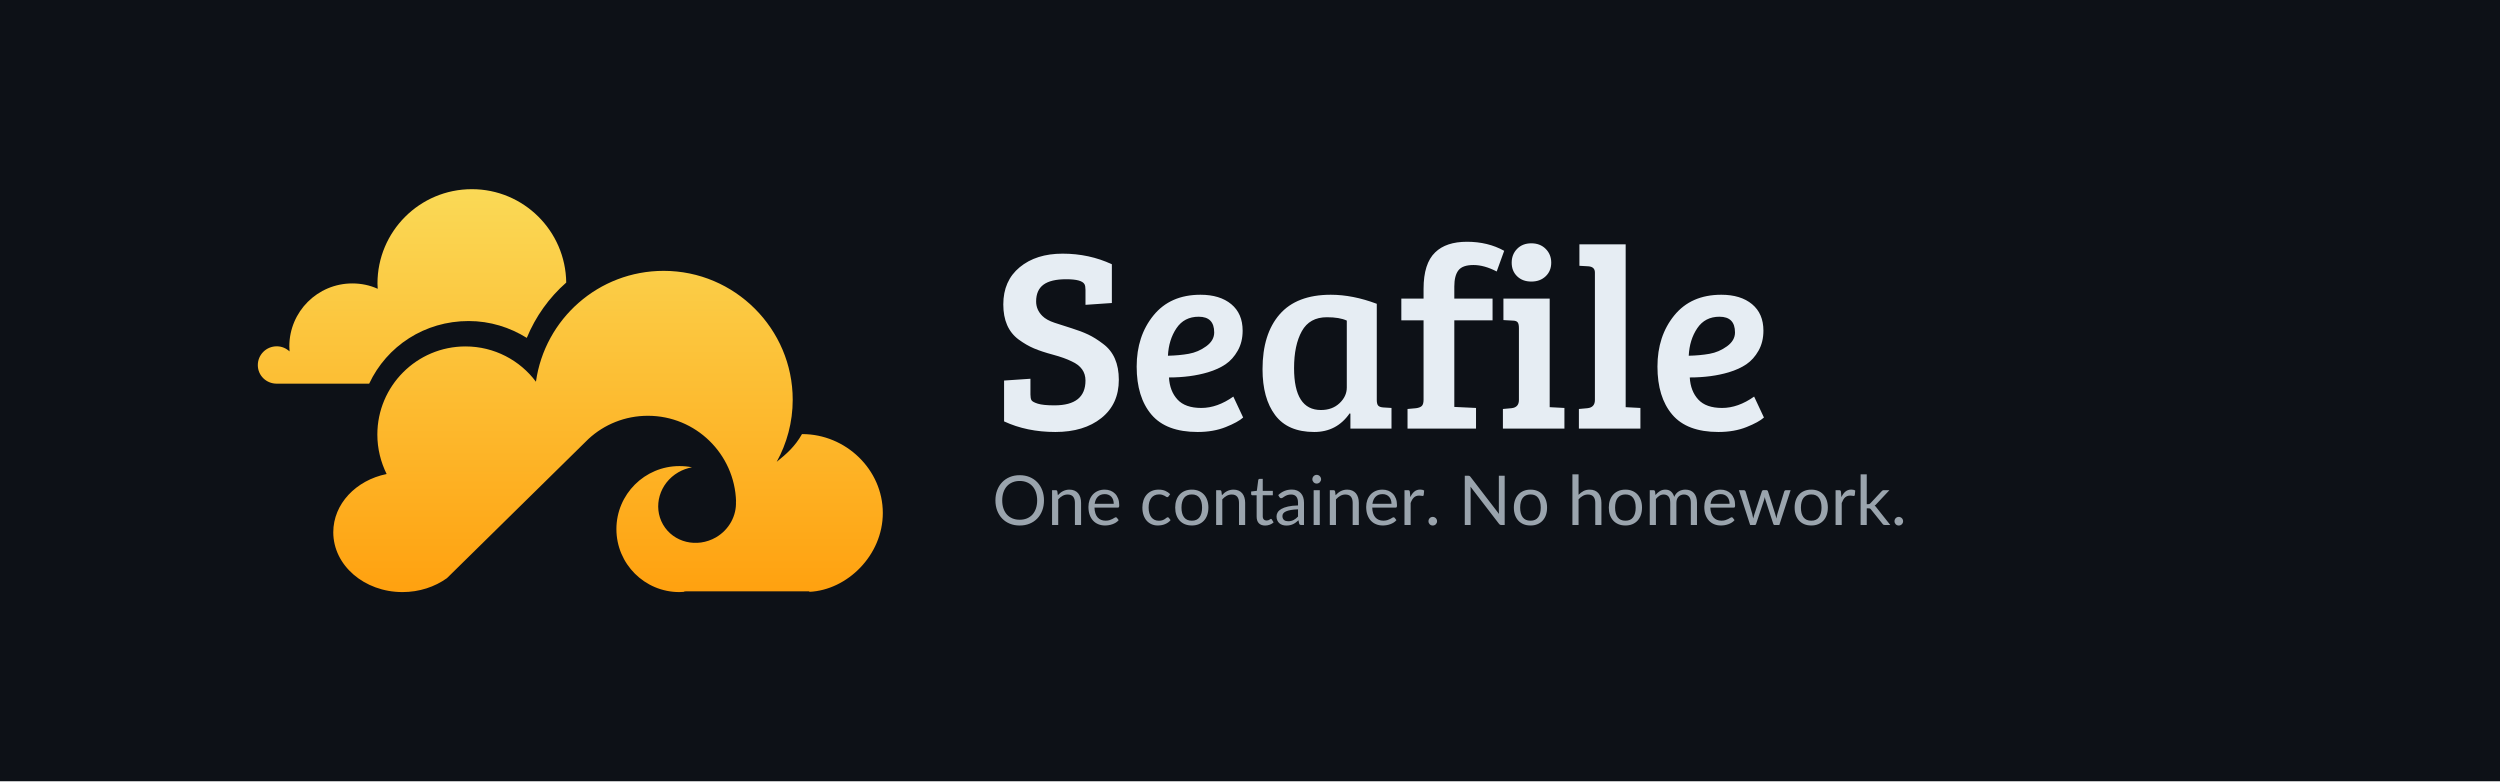
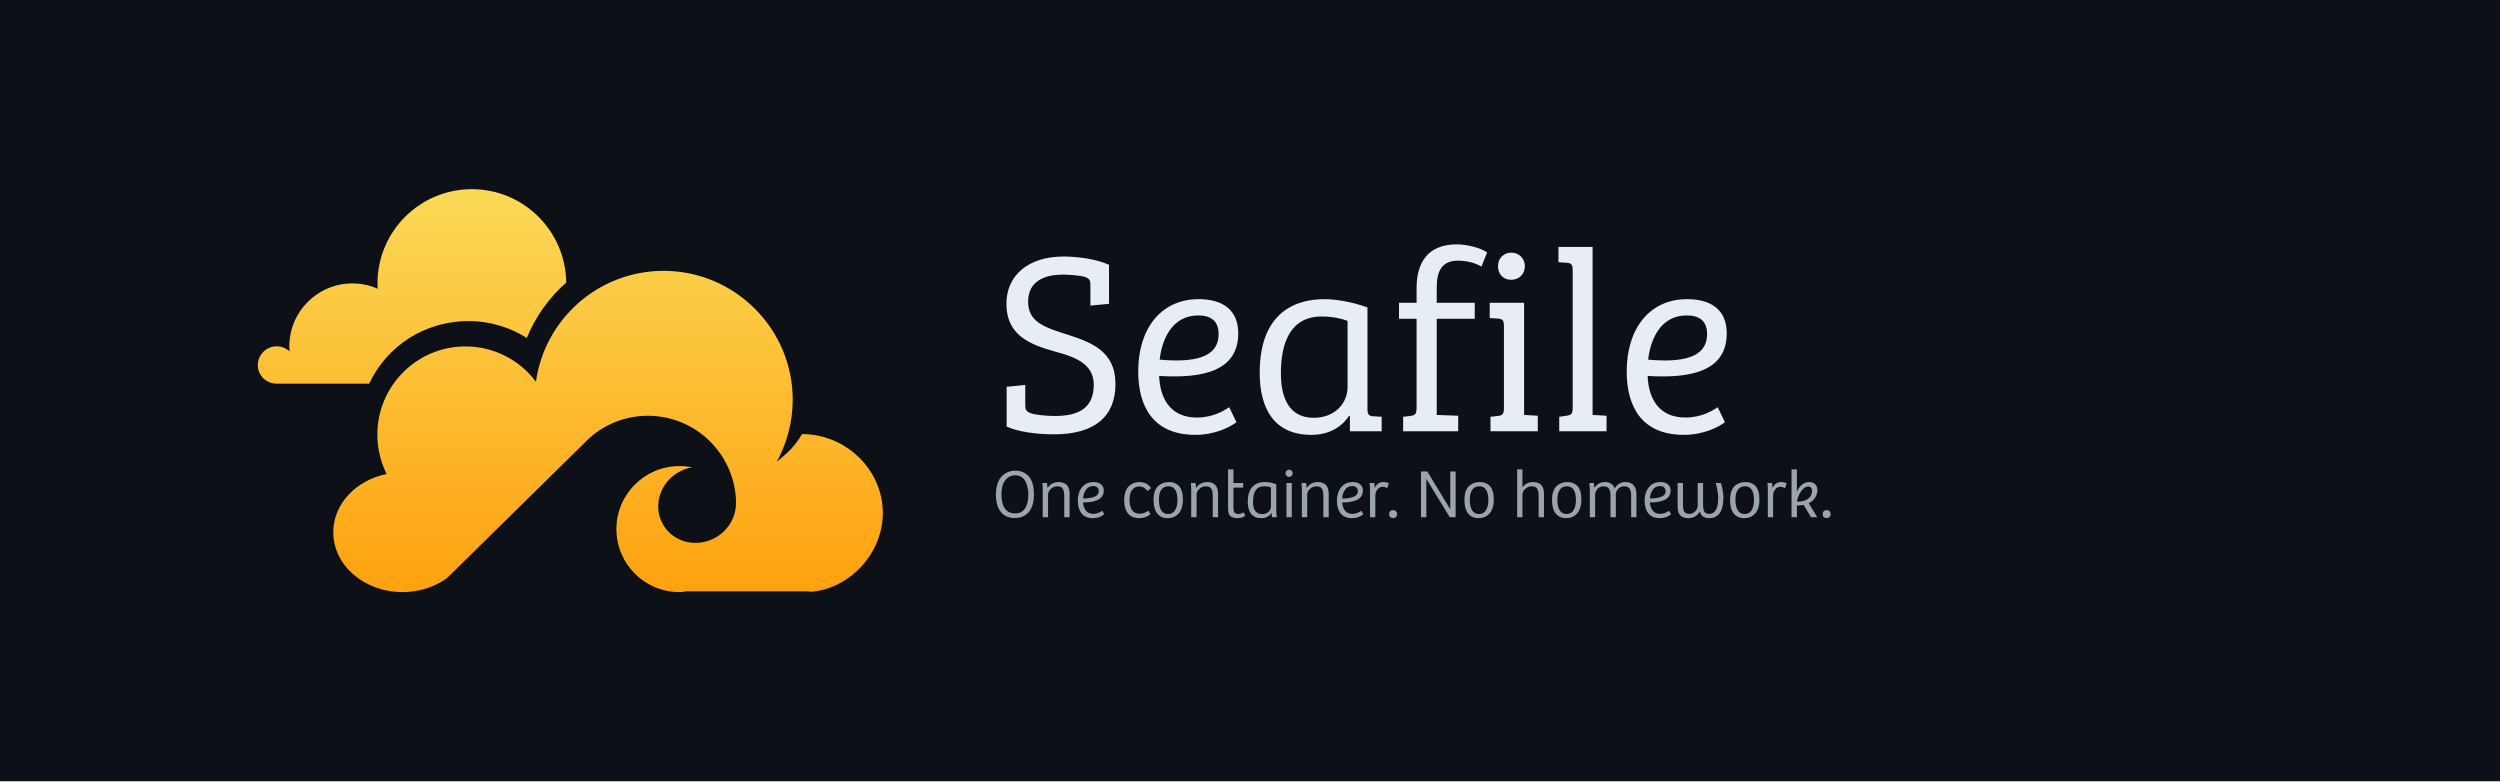
<svg xmlns="http://www.w3.org/2000/svg" viewBox="0 0 1600 500" width="1600" height="500" role="img" aria-label="Seafile">
  <rect width="1600" height="500" fill="#0d1117" />
  <g transform="translate(151.67,36.67) scale(0.83333)">
    <g transform="translate(16,15.859) scale(0.937683)">
      <linearGradient id="a" x1="-50.565" x2="-48.43" y1="653.193" y2="653.193" gradientTransform="matrix(0 154.4688 154.4688 0 -100641.89 7901.833)" gradientUnits="userSpaceOnUse">
        <stop offset="0" style="stop-color:#fad956" />
        <stop offset="1" style="stop-color:#ffa10f" />
      </linearGradient>
      <path d="M0 235.2c0-8.5 6.9-15.4 15.5-15.4 4.1 0 7.7 1.6 10.5 4.2-.1-1.4-.2-2.7-.2-4.1 0-28.5 23.1-51.6 51.6-51.6 7.4 0 14.4 1.5 20.8 4.4-.1-1.5-.2-2.9-.2-4.3 0-42.7 34.6-77.3 77.3-77.3 42.4 0 76.8 34.2 77.3 76.5-14 12.3-25.1 27.8-32.3 45.3-13.8-8.6-30.1-13.8-47.6-13.8-36 0-67 20.4-81.5 51.3H15.5c-8.6 0-15.5-6.7-15.5-15.2M407.1 189c-19.1-19.1-45.5-31-74.7-31-53.3 0-97.4 39.4-104.6 90.8-13.1-17.5-34.1-28.9-57.7-28.9-39.9 0-72.2 32.4-72.2 72.2 0 11.6 2.8 22.5 7.6 32.3-25.1 5.1-43.7 24.5-43.7 47.7 0 27.1 25.4 49 56.7 49 13.8 0 26.5-4.3 36.4-11.4l116-114.1c12.8-11.8 29.9-18.9 48.6-18.9 39.2 0 71.1 31.3 72.2 70.2 0 0 0-.1-.1-.1.6 11.5-5.4 23.1-16.4 29.5-15.5 8.9-34.8 4.2-43.3-10.5-8.5-14.8-2.9-33.9 12.5-42.8 3.6-2.1 7.4-3.4 11.2-4.1-3.3-.7-6.8-1-10.3-1-28.4 0-51.6 23.1-51.6 51.6s23.1 51.6 51.6 51.6c1.2 0 2.5-.1 3.8-.2l-.1-.2 1.5-.2h101.2v.4c31-1.4 60.2-29.9 60.2-64.6 0-35.6-30.4-64.6-66-64.6h-.2c-5.8 10.3-12.8 16.3-20.7 22.7 8.3-15.1 13.1-32.4 13.1-50.8 0-29.2-11.9-55.5-31-74.6" style="fill:url(#a)" />
    </g>
  </g>
-   <g transform="translate(635.00,274.32)">
-     <path d="M39.86-14.89Q59.71-14.89 59.71-30.77Q59.71-39.04 50.95-43.01Q46.32-45.32 38.95-47.31Q31.59-49.29 26.71-51.36Q21.83-53.43 16.87-57.07Q7.11-64.35 7.11-79.48Q7.11-94.62 17.62-103.30Q28.12-111.98 45.08-111.98Q62.03-111.98 76.59-105.20L76.59-80.39L59.71-79.23L59.71-88.83Q59.71-91.31 59.05-92.47Q57.23-95.61 47.39-95.61Q37.55-95.61 32.83-92.14Q28.12-88.66 28.12-81.38Q28.12-76.09 32.09-72.12Q34.74-69.47 39.95-67.74Q45.16-66 51.03-64.18Q56.90-62.36 61.45-60.21Q66-58.06 70.96-54.26Q81.05-46.81 81.05-31.26Q81.05-15.71 69.89-6.78Q58.72 2.15 40.44 2.15Q22.17 2.15 7.61-4.63L7.61-30.77L24.48-31.92L24.48-21.83Q24.48-19.35 25.14-18.20Q25.80-17.04 29.20-15.96Q32.59-14.89 39.86-14.89M133.32-85.68Q145.73-85.68 153.01-79.65Q160.29-73.61 160.29-62.69Q160.29-55.41 157.14-49.87Q154-44.33 149.37-41.19Q144.74-38.05 138.12-36.06Q127.04-32.75 113.14-32.75Q113.64-23.98 118.60-18.61Q123.56-13.23 133.82-13.23Q144.08-13.23 154.33-20.51L160.62-7.11Q157.31-4.14 149.45-0.99Q141.59 2.15 131.50 2.15Q111.32 2.15 101.89-9.02Q92.47-20.18 92.47-39.70Q92.47-59.22 103.22-72.45Q113.97-85.68 133.32-85.68M125.80-47.89Q131.83-48.96 136.96-52.68Q142.09-56.41 142.09-61.53Q142.09-71.62 132.17-71.62Q122.90-71.62 117.94-64.26Q112.98-56.90 112.48-46.65Q119.76-46.81 125.80-47.89M246.14-79.89L246.14-18.36Q246.14-15.71 247.05-14.72Q247.95-13.73 250.27-13.56L255.56-13.23L255.56 0L229.26 0L229.26-9.59L228.77-9.76Q220.50 2.15 206.11 2.15Q189.23 2.15 181.13-8.60Q173.02-19.35 173.02-38.05Q173.02-60.54 183.94-73.11Q194.86-85.68 216.69-85.68Q230.75-85.68 246.14-79.89M226.95-26.30L226.95-69.14Q222.32-71.29 214.21-71.29Q203.13-71.29 198.17-62.36Q193.20-53.43 193.20-38.71Q193.20-11.91 210.41-11.91Q217.68-11.91 222.32-16.29Q226.95-20.68 226.95-26.30M276.08-18.53L276.08-69.31L261.85-69.31L261.85-83.20L276.08-83.20L276.08-89.49Q276.08-105.70 283.52-112.81Q290.47-119.59 303.86-119.59Q317.26-119.59 327.68-113.80L322.89-100.57Q314.95-104.71 308-104.71Q301.05-104.71 298.41-101.32Q295.76-97.92 295.76-90.98L295.76-83.20L320.24-83.20L320.24-69.31L295.76-69.31L295.76-13.89L309.65-13.23L309.65 0L265.82 0L265.82-12.57L271.28-13.07Q273.76-13.40 274.92-14.47Q276.08-15.55 276.08-18.53M327.19-83.20L356.80-83.20L356.80-13.73L366.23-13.23L366.23 0L326.86 0L326.86-12.57L332.32-13.07Q337.11-13.56 337.11-18.36L337.11-64.35Q337.11-67.16 336.20-68.15Q335.29-69.14 332.98-69.14L327.19-69.47L327.19-83.20M335.95-97.51Q332.48-100.90 332.48-106.20Q332.48-111.49 335.95-115.05Q339.43-118.60 345.05-118.60Q350.68-118.60 354.23-115.05Q357.79-111.49 357.79-106.20Q357.79-100.90 354.23-97.51Q350.68-94.12 345.05-94.12Q339.43-94.12 335.95-97.51M375.82-117.94L405.43-117.94L405.43-13.73L414.86-13.23L414.86 0L375.49 0L375.49-12.57L380.95-13.07Q385.74-13.56 385.74-18.36L385.74-99.91Q385.74-103.55 381.61-103.88L375.82-104.21L375.82-117.94M466.63-85.68Q479.04-85.68 486.32-79.65Q493.59-73.61 493.59-62.69Q493.59-55.41 490.45-49.87Q487.31-44.33 482.68-41.19Q478.05-38.05 471.43-36.06Q460.35-32.75 446.45-32.75Q446.95-23.98 451.91-18.61Q456.87-13.23 467.13-13.23Q477.38-13.23 487.64-20.51L493.92-7.11Q490.62-4.14 482.76-0.99Q474.90 2.15 464.81 2.15Q444.63 2.15 435.20-9.02Q425.77-20.18 425.77-39.70Q425.77-59.22 436.53-72.45Q447.28-85.68 466.63-85.68M459.11-47.89Q465.14-48.96 470.27-52.68Q475.40-56.41 475.40-61.53Q475.40-71.62 465.47-71.62Q456.21-71.62 451.25-64.26Q446.29-56.90 445.79-46.65Q453.07-46.81 459.11-47.89" fill="#e6edf3" />
+   <g transform="translate(635.00,275.99)">
+     <path d="M39.53 1.98C65.83 1.98 78.90-9.59 78.90-30.27C78.90-51.28 63.35-56.90 48.14-61.86C33.91-66.33 22.99-69.80 22.99-82.87C22.99-96.77 34.57-100.24 45.32-100.24C49.79-100.24 56.90-99.58 59.38-98.75C62.53-97.59 62.86-96.44 62.86-93.29L62.86-80.39L74.77-81.55L74.77-106.53C65.83-110.50 53.76-111.82 45.65-111.82C23.32-111.82 9.10-99.91 9.10-81.55C9.10-61.20 24.48-55.41 40.36-50.95C53.59-47.47 65.01-42.84 65.01-29.77C65.01-13.40 53.26-9.76 40.20-9.76C34.90-9.76 27.46-10.42 24.65-11.58C21.50-12.74 21.17-13.89 21.17-17.04L21.17-29.61L9.26-28.45L9.26-2.98C16.54 0.33 28.12 1.98 39.53 1.98M157.47-62.69C157.47-77.08 148.21-84.53 132.17-84.53C107.52-84.53 93.46-65.01 93.46-38.38C93.46-15.71 103.05 2.32 130.18 2.32C142.42 2.32 152.35-2.65 156.32-5.79L151.68-15.38C148.54-13.23 141.43-8.77 131.01-8.77C113.64-8.77 107.35-21.50 106.86-35.40C135.47-33.58 157.47-38.87 157.47-62.69M144.90-62.20C144.90-46.32 127.70-44 107.19-45.82C108.51-57.89 114.63-74.11 131.83-74.11C139.77-74.11 144.90-70.80 144.90-62.20M240.18-79.23C229.43-83.20 218.35-84.53 213.05-84.53C184.77-84.53 171.20-66.83 171.20-37.55C171.20-13.73 180.96 2.32 204.29 2.32C217.02 2.32 224.63-3.97 228.44-9.92L228.93-9.76L228.93 0L249.28 0L249.28-9.26L243.65-9.59C241.01-9.76 240.18-10.92 240.18-14.06M227.44-28.29C227.44-18.20 219.67-8.60 205.77-8.60C188.74-8.60 184.77-23.49 184.77-37.05C184.77-56.90 191.05-73.44 210.90-73.44C218.02-73.44 224.30-71.95 227.44-70.63M271.61-15.22C271.61-11.08 270.78-10.26 267.64-9.76L263.01-9.26L263.01 0L298.24 0L298.24-9.92L284.51-10.42L284.51-71.95L308.83-71.95L308.83-82.21L284.51-82.21L284.51-92.14C284.51-102.72 287.98-109.17 298.08-109.17C303.53-109.17 308.99-107.85 313.13-105.37L316.77-114.47C311.97-117.61 303.70-119.59 297.25-119.59C278.23-119.59 271.61-107.19 271.61-91.64L271.61-82.21L260.36-82.21L260.36-71.95L271.61-71.95M340.42-82.21L318.42-82.21L318.42-72.45L323.38-72.12C326.53-71.95 327.52-71.13 327.52-67.32L327.52-15.22C327.52-11.08 326.86-10.26 323.71-9.76L318.92-9.26L318.92 0L349.19 0L349.19-9.92L340.42-10.42M323.71-105.70C323.71-100.57 327.02-96.93 332.15-96.93C337.28-96.93 340.92-100.57 340.92-105.70C340.92-110.50 337.11-114.30 332.32-114.30C327.19-114.30 323.71-110.50 323.71-105.70M371.52-15.22C371.52-11.08 370.69-10.42 367.55-9.92L362.92-9.26L362.92 0L393.19 0L393.19-9.92L384.26-10.42L384.26-117.94L362.42-117.94L362.42-108.18L367.38-107.85C370.53-107.68 371.52-106.86 371.52-103.05M470.11-62.69C470.11-77.08 460.84-84.53 444.80-84.53C420.15-84.53 406.09-65.01 406.09-38.38C406.09-15.71 415.68 2.32 442.81 2.32C455.05 2.32 464.98-2.65 468.95-5.79L464.32-15.38C461.17-13.23 454.06-8.77 443.64-8.77C426.27-8.77 419.98-21.50 419.49-35.40C448.11-33.58 470.11-38.87 470.11-62.69M457.53-62.20C457.53-46.32 440.33-44 419.82-45.82C421.14-57.89 427.26-74.11 444.47-74.11C452.41-74.11 457.53-70.80 457.53-62.20" fill="#e6edf3" />
  </g>
-   <g transform="translate(635.00,336)">
-     <path d="M33.15-15.75Q33.15-12.21 32.03-9.25Q30.91-6.29 28.86-4.16Q26.82-2.02 23.95-0.85Q21.08 0.33 17.60 0.33Q14.12 0.33 11.26-0.85Q8.40-2.02 6.36-4.16Q4.31-6.29 3.19-9.25Q2.07-12.21 2.07-15.75Q2.07-19.29 3.19-22.25Q4.31-25.21 6.36-27.36Q8.40-29.50 11.26-30.69Q14.12-31.88 17.60-31.88Q21.08-31.88 23.95-30.69Q26.82-29.50 28.86-27.36Q30.91-25.21 32.03-22.25Q33.15-19.29 33.15-15.75M28.78-15.75Q28.78-18.66 27.98-20.97Q27.19-23.28 25.74-24.87Q24.29-26.47 22.22-27.32Q20.15-28.18 17.60-28.18Q15.07-28.18 13-27.32Q10.93-26.47 9.47-24.87Q8.01-23.28 7.22-20.97Q6.42-18.66 6.42-15.75Q6.42-12.85 7.22-10.55Q8.01-8.25 9.47-6.65Q10.93-5.06 13-4.21Q15.07-3.37 17.60-3.37Q20.15-3.37 22.22-4.21Q24.29-5.06 25.74-6.65Q27.19-8.25 27.98-10.55Q28.78-12.85 28.78-15.75M41.71-21.47L42.02-19.05Q42.75-19.87 43.56-20.53Q44.37-21.19 45.29-21.66Q46.20-22.13 47.22-22.38Q48.25-22.64 49.43-22.64Q51.26-22.64 52.66-22.03Q54.05-21.43 54.99-20.32Q55.92-19.21 56.41-17.64Q56.89-16.08 56.89-14.19L56.89 0L52.95 0L52.95-14.19Q52.95-16.72 51.80-18.12Q50.64-19.51 48.29-19.51Q46.55-19.51 45.05-18.68Q43.54-17.84 42.26-16.41L42.26 0L38.32 0L38.32-22.29L40.68-22.29Q41.51-22.29 41.71-21.47M65.60-13.57L77.79-13.57Q77.79-14.94 77.41-16.07Q77.02-17.20 76.28-18.03Q75.55-18.85 74.49-19.30Q73.44-19.76 72.09-19.76Q69.28-19.76 67.64-18.12Q66-16.48 65.60-13.57M79.86-4.55L80.96-3.12Q80.23-2.24 79.22-1.59Q78.21-0.95 77.06-0.53Q75.90-0.11 74.67 0.10Q73.44 0.31 72.23 0.31Q69.92 0.31 67.97-0.47Q66.02-1.25 64.60-2.76Q63.18-4.27 62.39-6.49Q61.60-8.71 61.60-11.59Q61.60-13.93 62.31-15.95Q63.03-17.97 64.37-19.46Q65.71-20.94 67.65-21.79Q69.59-22.64 72.01-22.64Q74.01-22.64 75.71-21.97Q77.42-21.30 78.66-20.03Q79.90-18.77 80.61-16.91Q81.31-15.05 81.31-12.67Q81.31-11.75 81.11-11.44Q80.92-11.13 80.37-11.13L65.47-11.13Q65.54-9.02 66.06-7.46Q66.57-5.90 67.50-4.85Q68.42-3.81 69.70-3.29Q70.97-2.77 72.56-2.77Q74.03-2.77 75.10-3.11Q76.16-3.45 76.93-3.85Q77.70-4.25 78.22-4.59Q78.74-4.93 79.11-4.93Q79.60-4.93 79.86-4.55M113.92-19.73L112.88-18.33Q112.71-18.08 112.53-17.95Q112.35-17.82 112.05-17.82Q111.72-17.82 111.32-18.09Q110.92-18.37 110.34-18.70Q109.76-19.03 108.91-19.30Q108.06-19.58 106.83-19.58Q105.18-19.58 103.93-19Q102.67-18.41 101.83-17.31Q100.98-16.21 100.55-14.65Q100.12-13.09 100.12-11.15Q100.12-9.13 100.58-7.56Q101.05-5.98 101.89-4.92Q102.74-3.85 103.94-3.29Q105.14-2.73 106.63-2.73Q108.06-2.73 108.99-3.07Q109.91-3.41 110.52-3.83Q111.12-4.25 111.53-4.59Q111.94-4.93 112.33-4.93Q112.82-4.93 113.08-4.55L114.18-3.12Q113.45-2.22 112.53-1.58Q111.61-0.95 110.54-0.52Q109.47-0.09 108.31 0.11Q107.14 0.31 105.93 0.31Q103.84 0.31 102.05-0.46Q100.25-1.23 98.93-2.69Q97.61-4.16 96.87-6.29Q96.12-8.43 96.12-11.15Q96.12-13.64 96.81-15.75Q97.50-17.86 98.83-19.39Q100.17-20.92 102.11-21.78Q104.06-22.64 106.59-22.64Q108.94-22.64 110.74-21.88Q112.53-21.12 113.92-19.73M127.78-22.64Q130.22-22.64 132.18-21.82Q134.13-21.01 135.52-19.51Q136.91-18.02 137.64-15.89Q138.38-13.77 138.38-11.15Q138.38-8.51 137.64-6.40Q136.91-4.29 135.52-2.79Q134.13-1.30 132.18-0.49Q130.22 0.31 127.78 0.31Q125.31 0.31 123.34-0.49Q121.37-1.30 119.99-2.79Q118.60-4.29 117.86-6.40Q117.13-8.51 117.13-11.15Q117.13-13.77 117.86-15.89Q118.60-18.02 119.99-19.51Q121.37-21.01 123.34-21.82Q125.31-22.64 127.78-22.64M127.78-2.75Q131.08-2.75 132.70-4.96Q134.33-7.17 134.33-11.13Q134.33-15.11 132.70-17.34Q131.08-19.56 127.78-19.56Q126.10-19.56 124.86-18.99Q123.62-18.41 122.79-17.34Q121.97-16.26 121.56-14.68Q121.15-13.11 121.15-11.13Q121.15-7.17 122.79-4.96Q124.43-2.75 127.78-2.75M146.72-21.47L147.03-19.05Q147.75-19.87 148.57-20.53Q149.38-21.19 150.29-21.66Q151.21-22.13 152.23-22.38Q153.25-22.64 154.44-22.64Q156.27-22.64 157.66-22.03Q159.06-21.43 160-20.32Q160.93-19.21 161.41-17.64Q161.90-16.08 161.90-14.19L161.90 0L157.96 0L157.96-14.19Q157.96-16.72 156.81-18.12Q155.65-19.51 153.30-19.51Q151.56-19.51 150.05-18.68Q148.54-17.84 147.27-16.41L147.27 0L143.33 0L143.33-22.29L145.68-22.29Q146.52-22.29 146.72-21.47M174.72 0.35Q172.08 0.35 170.66-1.12Q169.25-2.60 169.25-5.37L169.25-19.01L166.56-19.01Q166.21-19.01 165.97-19.22Q165.73-19.43 165.73-19.87L165.73-21.43L169.38-21.89L170.28-28.78Q170.35-29.11 170.58-29.31Q170.81-29.52 171.18-29.52L173.16-29.52L173.16-21.85L179.61-21.85L179.61-19.01L173.16-19.01L173.16-5.63Q173.16-4.22 173.84-3.54Q174.53-2.86 175.60-2.86Q176.22-2.86 176.67-3.02Q177.12-3.19 177.45-3.39Q177.78-3.59 178.01-3.75Q178.24-3.92 178.42-3.92Q178.73-3.92 178.97-3.54L180.11-1.67Q179.10-0.73 177.67-0.19Q176.24 0.35 174.72 0.35M195.73-5.41L195.73-10.03Q193.03-9.94 191.13-9.60Q189.22-9.26 188.02-8.71Q186.82-8.16 186.28-7.41Q185.75-6.67 185.75-5.74Q185.75-4.86 186.03-4.22Q186.32-3.59 186.81-3.18Q187.31-2.77 187.98-2.58Q188.65-2.40 189.42-2.40Q190.45-2.40 191.31-2.61Q192.17-2.82 192.93-3.21Q193.69-3.61 194.38-4.16Q195.07-4.71 195.73-5.41M183.79-17.89L183.08-19.14Q184.93-20.92 187.07-21.80Q189.20-22.68 191.80-22.68Q193.67-22.68 195.12-22.07Q196.57-21.45 197.56-20.35Q198.55-19.25 199.06-17.69Q199.56-16.13 199.56-14.26L199.56 0L197.82 0Q197.25 0 196.94-0.19Q196.64-0.37 196.46-0.92L196.02-3.04Q195.14-2.22 194.30-1.59Q193.47-0.97 192.54-0.54Q191.62-0.11 190.57 0.12Q189.53 0.35 188.25 0.35Q186.96 0.35 185.81-0.01Q184.67-0.37 183.82-1.10Q182.97-1.83 182.48-2.94Q181.98-4.05 181.98-5.57Q181.98-6.89 182.71-8.11Q183.44-9.33 185.06-10.27Q186.69-11.22 189.31-11.82Q191.93-12.43 195.73-12.52L195.73-14.26Q195.73-16.85 194.61-18.18Q193.49-19.51 191.33-19.51Q189.88-19.51 188.90-19.15Q187.92-18.79 187.21-18.34Q186.49-17.89 185.98-17.52Q185.46-17.16 184.95-17.16Q184.56-17.16 184.27-17.37Q183.99-17.58 183.79-17.89M205.74-22.29L209.66-22.29L209.66 0L205.74 0L205.74-22.29M210.50-29.28Q210.50-28.71 210.26-28.21Q210.03-27.72 209.65-27.33Q209.26-26.95 208.75-26.73Q208.23-26.51 207.66-26.51Q207.09-26.51 206.59-26.73Q206.10-26.95 205.72-27.33Q205.35-27.72 205.13-28.21Q204.91-28.71 204.91-29.28Q204.91-29.85 205.13-30.37Q205.35-30.89 205.72-31.27Q206.10-31.66 206.59-31.88Q207.09-32.10 207.66-32.10Q208.23-32.10 208.75-31.88Q209.26-31.66 209.65-31.27Q210.03-30.89 210.26-30.37Q210.50-29.85 210.50-29.28M219.47-21.47L219.78-19.05Q220.51-19.87 221.32-20.53Q222.13-21.19 223.05-21.66Q223.96-22.13 224.98-22.38Q226.01-22.64 227.19-22.64Q229.02-22.64 230.42-22.03Q231.81-21.43 232.75-20.32Q233.68-19.21 234.17-17.64Q234.65-16.08 234.65-14.19L234.65 0L230.71 0L230.71-14.19Q230.71-16.72 229.56-18.12Q228.40-19.51 226.05-19.51Q224.31-19.51 222.81-18.68Q221.30-17.84 220.02-16.41L220.02 0L216.08 0L216.08-22.29L218.44-22.29Q219.27-22.29 219.47-21.47M243.36-13.57L255.55-13.57Q255.55-14.94 255.17-16.07Q254.78-17.20 254.04-18.03Q253.31-18.85 252.25-19.30Q251.20-19.76 249.85-19.76Q247.04-19.76 245.40-18.12Q243.76-16.48 243.36-13.57M257.62-4.55L258.72-3.12Q257.99-2.24 256.98-1.59Q255.97-0.95 254.81-0.53Q253.66-0.11 252.43 0.10Q251.20 0.31 249.99 0.31Q247.68 0.31 245.73-0.47Q243.78-1.25 242.36-2.76Q240.94-4.27 240.15-6.49Q239.36-8.71 239.36-11.59Q239.36-13.93 240.07-15.95Q240.79-17.97 242.13-19.46Q243.47-20.94 245.41-21.79Q247.35-22.64 249.77-22.64Q251.77-22.64 253.47-21.97Q255.18-21.30 256.42-20.03Q257.66-18.77 258.37-16.91Q259.07-15.05 259.07-12.67Q259.07-11.75 258.87-11.44Q258.68-11.13 258.13-11.13L243.23-11.13Q243.30-9.02 243.81-7.46Q244.33-5.90 245.26-4.85Q246.18-3.81 247.46-3.29Q248.73-2.77 250.32-2.77Q251.79-2.77 252.86-3.11Q253.92-3.45 254.69-3.85Q255.46-4.25 255.98-4.59Q256.50-4.93 256.87-4.93Q257.36-4.93 257.62-4.55M267.32-21.21L267.59-17.82Q268.64-20.11 270.18-21.39Q271.72-22.68 273.94-22.68Q274.65-22.68 275.30-22.53Q275.95-22.37 276.45-22.04L276.17-19.12Q276.03-18.57 275.51-18.57Q275.20-18.57 274.60-18.70Q274.01-18.83 273.26-18.83Q272.21-18.83 271.38-18.52Q270.56-18.22 269.91-17.61Q269.26-17.01 268.74-16.11Q268.22-15.22 267.81-14.08L267.81 0L263.87 0L263.87-22.29L266.11-22.29Q266.75-22.29 266.99-22.04Q267.23-21.80 267.32-21.21M279.22-2.42Q279.22-2.99 279.43-3.50Q279.64-4 280-4.38Q280.37-4.75 280.87-4.97Q281.38-5.19 281.95-5.19Q282.52-5.19 283.03-4.97Q283.54-4.75 283.91-4.38Q284.28-4 284.50-3.50Q284.72-2.99 284.72-2.42Q284.72-1.83 284.50-1.33Q284.28-0.84 283.91-0.46Q283.54-0.09 283.03 0.12Q282.52 0.33 281.95 0.33Q281.38 0.33 280.87 0.12Q280.37-0.09 280-0.46Q279.64-0.84 279.43-1.33Q279.22-1.83 279.22-2.42M324.26-31.53L328-31.53L328 0L325.86 0Q325.36 0 325.02-0.18Q324.68-0.35 324.35-0.77L306.11-24.53Q306.15-23.98 306.17-23.45Q306.20-22.92 306.20-22.46L306.20 0L302.46 0L302.46-31.53L304.66-31.53Q304.94-31.53 305.14-31.49Q305.34-31.46 305.49-31.38Q305.65-31.31 305.80-31.16Q305.95-31.02 306.13-30.80L324.37-7.06Q324.32-7.63 324.29-8.17Q324.26-8.71 324.26-9.20L324.26-31.53M344.52-22.64Q346.96-22.64 348.92-21.82Q350.88-21.01 352.26-19.51Q353.65-18.02 354.39-15.89Q355.12-13.77 355.12-11.15Q355.12-8.51 354.39-6.40Q353.65-4.29 352.26-2.79Q350.88-1.30 348.92-0.49Q346.96 0.31 344.52 0.31Q342.06 0.31 340.09-0.49Q338.12-1.30 336.73-2.79Q335.35-4.29 334.61-6.40Q333.87-8.51 333.87-11.15Q333.87-13.77 334.61-15.89Q335.35-18.02 336.73-19.51Q338.12-21.01 340.09-21.82Q342.06-22.64 344.52-22.64M344.52-2.75Q347.82-2.75 349.45-4.96Q351.08-7.17 351.08-11.13Q351.08-15.11 349.45-17.34Q347.82-19.56 344.52-19.56Q342.85-19.56 341.61-18.99Q340.36-18.41 339.54-17.34Q338.71-16.26 338.31-14.68Q337.90-13.11 337.90-11.13Q337.90-7.17 339.54-4.96Q341.18-2.75 344.52-2.75M375.28-32.41L375.28-19.32Q376.71-20.83 378.44-21.74Q380.18-22.64 382.45-22.64Q384.27-22.64 385.67-22.03Q387.07-21.43 388-20.32Q388.94-19.21 389.42-17.64Q389.91-16.08 389.91-14.19L389.91 0L385.97 0L385.97-14.19Q385.97-16.72 384.81-18.12Q383.66-19.51 381.30-19.51Q379.57-19.51 378.06-18.68Q376.55-17.84 375.28-16.41L375.28 0L371.34 0L371.34-32.41L375.28-32.41M405.28-22.64Q407.73-22.64 409.68-21.82Q411.64-21.01 413.03-19.51Q414.41-18.02 415.15-15.89Q415.89-13.77 415.89-11.15Q415.89-8.51 415.15-6.40Q414.41-4.29 413.03-2.79Q411.64-1.30 409.68-0.49Q407.73 0.31 405.28 0.31Q402.82 0.31 400.85-0.49Q398.88-1.30 397.50-2.79Q396.11-4.29 395.37-6.40Q394.64-8.51 394.64-11.15Q394.64-13.77 395.37-15.89Q396.11-18.02 397.50-19.51Q398.88-21.01 400.85-21.82Q402.82-22.64 405.28-22.64M405.28-2.75Q408.58-2.75 410.21-4.96Q411.84-7.17 411.84-11.13Q411.84-15.11 410.21-17.34Q408.58-19.56 405.28-19.56Q403.61-19.56 402.37-18.99Q401.13-18.41 400.30-17.34Q399.48-16.26 399.07-14.68Q398.66-13.11 398.66-11.13Q398.66-7.17 400.30-4.96Q401.94-2.75 405.28-2.75M424.78 0L420.84 0L420.84-22.29L423.19-22.29Q424.03-22.29 424.23-21.47L424.51-19.18Q425.74-20.70 427.28-21.67Q428.82-22.64 430.85-22.64Q433.09-22.64 434.49-21.38Q435.89-20.13 436.50-18Q436.99-19.21 437.75-20.09Q438.50-20.97 439.45-21.54Q440.40-22.11 441.46-22.37Q442.53-22.64 443.63-22.64Q445.39-22.64 446.76-22.08Q448.14-21.52 449.10-20.44Q450.05-19.36 450.56-17.79Q451.07-16.21 451.07-14.19L451.07 0L447.13 0L447.13-14.19Q447.13-16.81 445.98-18.16Q444.84-19.51 442.68-19.51Q441.72-19.51 440.85-19.17Q439.98-18.83 439.32-18.17Q438.66-17.51 438.27-16.51Q437.89-15.51 437.89-14.19L437.89 0L433.95 0L433.95-14.19Q433.95-16.87 432.87-18.19Q431.79-19.51 429.73-19.51Q428.27-19.51 427.04-18.73Q425.81-17.95 424.78-16.61L424.78 0M459.76-13.57L471.94-13.57Q471.94-14.94 471.56-16.07Q471.17-17.20 470.44-18.03Q469.70-18.85 468.64-19.30Q467.59-19.76 466.25-19.76Q463.43-19.76 461.79-18.12Q460.15-16.48 459.76-13.57M474.01-4.55L475.11-3.12Q474.39-2.24 473.37-1.59Q472.36-0.95 471.21-0.53Q470.05-0.11 468.82 0.10Q467.59 0.31 466.38 0.31Q464.07 0.31 462.12-0.47Q460.17-1.25 458.75-2.76Q457.34-4.27 456.54-6.49Q455.75-8.71 455.75-11.59Q455.75-13.93 456.47-15.95Q457.18-17.97 458.52-19.46Q459.87-20.94 461.80-21.79Q463.74-22.64 466.16-22.64Q468.16-22.64 469.87-21.97Q471.57-21.30 472.81-20.03Q474.06-18.77 474.76-16.91Q475.46-15.05 475.46-12.67Q475.46-11.75 475.27-11.44Q475.07-11.13 474.52-11.13L459.62-11.13Q459.69-9.02 460.21-7.46Q460.72-5.90 461.65-4.85Q462.57-3.81 463.85-3.29Q465.12-2.77 466.71-2.77Q468.18-2.77 469.25-3.11Q470.32-3.45 471.09-3.85Q471.86-4.25 472.37-4.59Q472.89-4.93 473.26-4.93Q473.75-4.93 474.01-4.55M508.05-22.29L510.99-22.29L503.78 0L500.68 0Q500.10 0 499.88-0.75L494.96-15.86Q494.78-16.37 494.67-16.88Q494.56-17.40 494.45-17.91Q494.34-17.40 494.23-16.88Q494.12-16.37 493.94-15.84L488.93-0.75Q488.73 0 488.05 0L485.10 0L477.88-22.29L480.96-22.29Q481.43-22.29 481.75-22.04Q482.06-21.80 482.17-21.47L486.44-7.13Q486.82-5.54 487.04-4.14Q487.23-4.86 487.44-5.61Q487.65-6.36 487.89-7.13L492.60-21.56Q492.71-21.89 492.99-22.11Q493.26-22.33 493.66-22.33L495.37-22.33Q495.81-22.33 496.10-22.11Q496.39-21.89 496.50-21.56L501.09-7.13Q501.34-6.36 501.53-5.61Q501.73-4.86 501.91-4.14Q502.02-4.86 502.18-5.60Q502.35-6.34 502.55-7.13L506.90-21.47Q507.01-21.82 507.32-22.05Q507.63-22.29 508.05-22.29M524.22-22.64Q526.66-22.64 528.62-21.82Q530.57-21.01 531.96-19.51Q533.35-18.02 534.08-15.89Q534.82-13.77 534.82-11.15Q534.82-8.51 534.08-6.40Q533.35-4.29 531.96-2.79Q530.57-1.30 528.62-0.49Q526.66 0.31 524.22 0.31Q521.75 0.31 519.78-0.49Q517.81-1.30 516.43-2.79Q515.04-4.29 514.31-6.40Q513.57-8.51 513.57-11.15Q513.57-13.77 514.31-15.89Q515.04-18.02 516.43-19.51Q517.81-21.01 519.78-21.82Q521.75-22.64 524.22-22.64M524.22-2.75Q527.52-2.75 529.14-4.96Q530.77-7.17 530.77-11.13Q530.77-15.11 529.14-17.34Q527.52-19.56 524.22-19.56Q522.54-19.56 521.30-18.99Q520.06-18.41 519.23-17.34Q518.41-16.26 518-14.68Q517.59-13.11 517.59-11.13Q517.59-7.17 519.23-4.96Q520.87-2.75 524.22-2.75M543.22-21.21L543.49-17.82Q544.54-20.11 546.08-21.39Q547.62-22.68 549.85-22.68Q550.55-22.68 551.20-22.53Q551.85-22.37 552.35-22.04L552.07-19.12Q551.94-18.57 551.41-18.57Q551.10-18.57 550.51-18.70Q549.91-18.83 549.16-18.83Q548.11-18.83 547.28-18.52Q546.46-18.22 545.81-17.61Q545.16-17.01 544.64-16.11Q544.13-15.22 543.71-14.08L543.71 0L539.77 0L539.77-22.29L542.01-22.29Q542.65-22.29 542.89-22.04Q543.14-21.80 543.22-21.21M555.79-32.41L559.72-32.41L559.72-13.33L560.74-13.33Q561.18-13.33 561.47-13.45Q561.77-13.57 562.10-13.95L569.14-21.49Q569.45-21.87 569.79-22.08Q570.13-22.29 570.70-22.29L574.24-22.29L566.04-13.55Q565.44-12.80 564.76-12.39Q565.16-12.12 565.48-11.78Q565.80-11.44 566.08-11L574.79 0L571.30 0Q570.79 0 570.43-0.16Q570.06-0.33 569.80-0.77L562.47-9.90Q562.14-10.36 561.82-10.50Q561.51-10.65 560.85-10.65L559.72-10.65L559.72 0L555.79 0L555.79-32.41M577.48-2.42Q577.48-2.99 577.69-3.50Q577.90-4 578.26-4.38Q578.62-4.75 579.13-4.97Q579.63-5.19 580.21-5.19Q580.78-5.19 581.28-4.97Q581.79-4.75 582.16-4.38Q582.54-4 582.76-3.50Q582.98-2.99 582.98-2.42Q582.98-1.83 582.76-1.33Q582.54-0.84 582.16-0.46Q581.79-0.09 581.28 0.12Q580.78 0.33 580.21 0.33Q579.63 0.33 579.13 0.12Q578.62-0.09 578.26-0.46Q577.90-0.84 577.69-1.33Q577.48-1.83 577.48-2.42" fill="#9aa4ad" />
+   <g transform="translate(635.00,331)">
+     <path d="M26.71-14.56Q26.71-7.17 23.45-3.32Q20.20 0.53 14.43 0.53Q8.71 0.53 5.54-3.32Q2.38-7.17 2.38-14.56Q2.38-18.61 3.48-21.67Q4.58-24.73 6.40-26.44Q8.23-28.16 10.36-28.97Q12.50-29.79 14.87-29.79Q20.11-29.79 23.41-26.11Q26.71-22.44 26.71-14.56M5.94-14.70Q5.94-2.42 14.78-2.42Q17.07-2.42 18.77-3.43Q20.46-4.44 21.38-6.20Q22.31-7.96 22.73-10.01Q23.14-12.06 23.14-14.43Q23.14-16.59 22.75-18.59Q22.35-20.59 21.47-22.53Q20.59-24.46 18.85-25.63Q17.12-26.80 14.74-26.80Q11.70-26.80 9.64-24.97Q7.57-23.14 6.75-20.53Q5.94-17.91 5.94-14.70M35.77-14.34L35.77 0L32.34 0L32.34-18.57L32.12-21.87L35.07-21.87L35.46-18.70Q38.02-22.48 42.55-22.48Q45.98-22.48 47.76-20.57Q49.54-18.66 49.54-14.92L49.54 0L46.11 0L46.11-13.86Q46.11-16.68 45.19-18.22Q44.26-19.76 41.71-19.76Q39.25-19.76 37.51-18.08Q35.77-16.41 35.77-14.34M64.99-22.48Q68.02-22.48 69.72-20.99Q71.41-19.49 71.41-17.03Q71.41-14.74 70.18-13.13Q68.95-11.53 66.92-10.78Q64.90-10.03 63.07-9.75Q61.25-9.46 59.31-9.46Q59.09-9.46 58.72-9.48Q58.34-9.50 58.17-9.50Q58.30-6.42 59.93-4.27Q61.56-2.11 64.77-2.11Q67.67-2.11 70.40-4.14L71.72-1.89Q68.73 0.62 64.55 0.62Q59.62 0.62 57.20-2.40Q54.78-5.41 54.78-10.60Q54.78-15.71 57.46-19.10Q60.15-22.48 64.99-22.48M68.20-16.63Q68.20-18.17 67.25-19.05Q66.31-19.93 64.81-19.93Q61.60-19.93 59.95-17.51Q58.30-15.09 58.17-12.01Q58.30-12.01 58.59-11.99Q58.87-11.97 59.05-11.97Q60.41-11.97 61.78-12.17Q63.14-12.36 64.70-12.80Q66.26-13.24 67.23-14.23Q68.20-15.22 68.20-16.63M94.47-2.20Q97.33-2.20 99.88-4.22L101.33-1.98Q98.47 0.62 94.20 0.62Q89.45 0.62 86.97-2.35Q84.48-5.32 84.48-10.96Q84.48-14.12 85.38-16.50Q86.28-18.88 87.76-20.11Q89.23-21.34 90.82-21.91Q92.40-22.48 94.07-22.48Q99.09-22.48 101.68-18.61L99.40-16.81Q97.24-19.67 94.12-19.67Q91.30-19.67 89.61-17.51Q87.91-15.36 87.91-11.09Q87.91-6.95 89.50-4.58Q91.08-2.20 94.47-2.20M112.60-2.02Q115.59-2.02 117.08-4.49Q118.58-6.95 118.58-10.82Q118.58-19.80 112.77-19.80Q109.78-19.80 108.24-17.53Q106.70-15.27 106.70-11.53Q106.70-2.02 112.60-2.02M103.27-11.09Q103.27-14.34 104.15-16.68Q105.03-19.01 106.55-20.22Q108.06-21.43 109.65-21.96Q111.23-22.48 113.04-22.48Q114.14-22.48 115.15-22.31Q116.16-22.13 117.50-21.47Q118.84-20.81 119.79-19.71Q120.74-18.61 121.40-16.50Q122.06-14.39 122.06-11.57Q122.06-5.46 119.37-2.42Q116.69 0.62 112.29 0.62Q108.02 0.62 105.64-2.33Q103.27-5.28 103.27-11.09M130.81-14.34L130.81 0L127.38 0L127.38-18.57L127.16-21.87L130.11-21.87L130.50-18.70Q133.06-22.48 137.59-22.48Q141.02-22.48 142.80-20.57Q144.58-18.66 144.58-14.92L144.58 0L141.15 0L141.15-13.86Q141.15-16.68 140.23-18.22Q139.30-19.76 136.75-19.76Q134.29-19.76 132.55-18.08Q130.81-16.41 130.81-14.34M150.96-5.98L150.96-30.58L154.40-30.58L154.40-21.87L160.64-21.87L160.64-18.92L154.40-18.92L154.40-5.90Q154.40-3.78 155.19-2.93Q155.98-2.07 157.61-2.07Q159.15-2.07 160.95-3.12L161.96-0.84Q159.85 0.62 156.99 0.62Q155.32 0.62 154.13 0.20Q152.94-0.22 152.33-0.77Q151.71-1.32 151.40-2.31Q151.10-3.30 151.03-4.03Q150.96-4.75 150.96-5.98M181.81-21.08L181.81-3.83L182.16 0L179.08 0L178.82-2.60L178.68-2.64Q176.44 0.62 172.26 0.62Q167.82 0.62 165.68-2.20Q163.55-5.02 163.55-9.99Q163.55-15.93 166.36-19.21Q169.18-22.48 174.59-22.48Q178.07-22.48 181.81-21.08M178.42-6.95L178.42-19.05Q176.75-19.80 174.02-19.80Q166.94-19.80 166.94-9.86Q166.94-7.70 167.38-6.05Q167.82-4.40 169.18-3.17Q170.54-1.94 172.70-1.94Q175.34-1.94 176.88-3.45Q178.42-4.97 178.42-6.95M191.75-21.87L191.75 0L188.32 0L188.32-21.87L191.75-21.87M187.75-28.12Q187.75-29.08 188.41-29.74Q189.07-30.40 190.04-30.40Q191-30.40 191.66-29.74Q192.32-29.08 192.32-28.12Q192.32-27.10 191.66-26.44Q191-25.78 189.99-25.78Q189.02-25.78 188.39-26.44Q187.75-27.10 187.75-28.12M201.61-14.34L201.61 0L198.18 0L198.18-18.57L197.96-21.87L200.90-21.87L201.30-18.70Q203.85-22.48 208.38-22.48Q211.82-22.48 213.60-20.57Q215.38-18.66 215.38-14.92L215.38 0L211.95 0L211.95-13.86Q211.95-16.68 211.02-18.22Q210.10-19.76 207.55-19.76Q205.08-19.76 203.35-18.08Q201.61-16.41 201.61-14.34M230.82-22.48Q233.86-22.48 235.55-20.99Q237.25-19.49 237.25-17.03Q237.25-14.74 236.02-13.13Q234.78-11.53 232.76-10.78Q230.74-10.03 228.91-9.75Q227.08-9.46 225.15-9.46Q224.93-9.46 224.55-9.48Q224.18-9.50 224-9.50Q224.14-6.42 225.76-4.27Q227.39-2.11 230.60-2.11Q233.51-2.11 236.24-4.14L237.56-1.89Q234.56 0.62 230.38 0.62Q225.46 0.62 223.04-2.40Q220.62-5.41 220.62-10.60Q220.62-15.71 223.30-19.10Q225.98-22.48 230.82-22.48M234.04-16.63Q234.04-18.17 233.09-19.05Q232.14-19.93 230.65-19.93Q227.44-19.93 225.79-17.51Q224.14-15.09 224-12.01Q224.14-12.01 224.42-11.99Q224.71-11.97 224.88-11.97Q226.25-11.97 227.61-12.17Q228.98-12.36 230.54-12.80Q232.10-13.24 233.07-14.23Q234.04-15.22 234.04-16.63M245.21-13.95L245.21 0L241.82 0L241.82-18.88L241.56-21.87L244.51-21.87L244.90-18.70Q246.53-22.48 250.40-22.48Q252.56-22.48 253.88-21.65L252.82-18.61Q251.24-19.45 249.96-19.45Q247.94-19.45 246.62-17.84Q245.30-16.24 245.21-13.95M254.01-1.98Q254.01-3.08 254.72-3.81Q255.42-4.53 256.52-4.53Q257.71-4.53 258.41-3.85Q259.12-3.17 259.12-2.02Q259.12-0.88 258.43-0.15Q257.75 0.57 256.65 0.57Q255.42 0.57 254.72-0.11Q254.01-0.79 254.01-1.98M293.17-5.15L293.17-29.26L296.60-29.26L296.60 0L292.82 0L277.90-24.46L277.86-24.46L277.86 0L274.43 0L274.43-29.26L278.48-29.26L293.13-5.15L293.17-5.15M311.56-2.02Q314.56-2.02 316.05-4.49Q317.55-6.95 317.55-10.82Q317.55-19.80 311.74-19.80Q308.75-19.80 307.21-17.53Q305.67-15.27 305.67-11.53Q305.67-2.02 311.56-2.02M302.24-11.09Q302.24-14.34 303.12-16.68Q304-19.01 305.51-20.22Q307.03-21.43 308.62-21.96Q310.20-22.48 312-22.48Q313.10-22.48 314.12-22.31Q315.13-22.13 316.47-21.47Q317.81-20.81 318.76-19.71Q319.70-18.61 320.36-16.50Q321.02-14.39 321.02-11.57Q321.02-5.46 318.34-2.42Q315.66 0.62 311.26 0.62Q306.99 0.62 304.61-2.33Q302.24-5.28 302.24-11.09M339.37-14.34L339.37 0L335.98 0L335.98-30.58L339.37-30.58L339.37-19.18Q342.10-22.48 346.15-22.48Q353.14-22.48 353.14-14.92L353.14 0L349.71 0L349.71-13.99Q349.71-16.72 348.79-18.24Q347.86-19.76 345.22-19.76Q342.89-19.76 341.13-18.06Q339.37-16.37 339.37-14.34M367.62-2.02Q370.61-2.02 372.11-4.49Q373.60-6.95 373.60-10.82Q373.60-19.80 367.80-19.80Q364.80-19.80 363.26-17.53Q361.72-15.27 361.72-11.53Q361.72-2.02 367.62-2.02M358.29-11.09Q358.29-14.34 359.17-16.68Q360.05-19.01 361.57-20.22Q363.09-21.43 364.67-21.96Q366.26-22.48 368.06-22.48Q369.16-22.48 370.17-22.31Q371.18-22.13 372.53-21.47Q373.87-20.81 374.81-19.71Q375.76-18.61 376.42-16.50Q377.08-14.39 377.08-11.57Q377.08-5.46 374.40-2.42Q371.71 0.62 367.31 0.62Q363.04 0.62 360.67-2.33Q358.29-5.28 358.29-11.09M385.88-14.30L385.88 0L382.49 0L382.49-18.57L382.18-21.87L385.04-21.87L385.44-18.74Q387.82-22.48 392.17-22.48Q396.79-22.48 398.46-18.39Q399.48-20.37 401.30-21.43Q403.13-22.48 405.28-22.48Q408.67-22.48 410.50-20.48Q412.32-18.48 412.32-14.74L412.32 0L408.94 0L408.94-13.82Q408.94-16.59 407.99-18.17Q407.04-19.76 404.40-19.76Q402.20-19.76 400.66-18.17Q399.12-16.59 399.12-14.52L399.12 0L395.74 0L395.74-13.77Q395.74-15 395.58-15.93Q395.43-16.85 395.01-17.80Q394.59-18.74 393.62-19.25Q392.66-19.76 391.20-19.76Q388.92-19.76 387.40-18.11Q385.88-16.46 385.88-14.30M427.77-22.48Q430.80-22.48 432.50-20.99Q434.19-19.49 434.19-17.03Q434.19-14.74 432.96-13.13Q431.73-11.53 429.70-10.78Q427.68-10.03 425.85-9.75Q424.03-9.46 422.09-9.46Q421.87-9.46 421.50-9.48Q421.12-9.50 420.95-9.50Q421.08-6.42 422.71-4.27Q424.34-2.11 427.55-2.11Q430.45-2.11 433.18-4.14L434.50-1.89Q431.51 0.62 427.33 0.62Q422.40 0.62 419.98-2.40Q417.56-5.41 417.56-10.60Q417.56-15.71 420.24-19.10Q422.93-22.48 427.77-22.48M430.98-16.63Q430.98-18.17 430.03-19.05Q429.09-19.93 427.59-19.93Q424.38-19.93 422.73-17.51Q421.08-15.09 420.95-12.01Q421.08-12.01 421.37-11.99Q421.65-11.97 421.83-11.97Q423.19-11.97 424.56-12.17Q425.92-12.36 427.48-12.80Q429.04-13.24 430.01-14.23Q430.98-15.22 430.98-16.63M463.06-21.87L466.40-21.87Q467.98-16.50 467.98-12.67Q467.98 0.62 458.79 0.62Q454.04 0.62 452.94-3.61Q450.34 0.62 445.59 0.62Q442.02 0.62 440.35-1.19Q438.68-2.99 438.68-6.78L438.68-21.87L442.11-21.87L442.11-8.58Q442.11-7.30 442.16-6.56Q442.20-5.81 442.42-4.84Q442.64-3.87 443.04-3.37Q443.43-2.86 444.20-2.49Q444.97-2.11 446.12-2.11Q448.36-2.11 449.94-3.74Q451.53-5.37 451.53-7.52L451.53-21.87L454.96-21.87L454.96-8.45Q454.96-6.95 455.07-6.03Q455.18-5.10 455.53-4.09Q455.88-3.08 456.72-2.60Q457.56-2.11 458.88-2.11Q464.64-2.11 464.64-12.50Q464.64-16.10 463.06-21.87M481.58-2.02Q484.57-2.02 486.07-4.49Q487.56-6.95 487.56-10.82Q487.56-19.80 481.76-19.80Q478.76-19.80 477.22-17.53Q475.68-15.27 475.68-11.53Q475.68-2.02 481.58-2.02M472.25-11.09Q472.25-14.34 473.13-16.68Q474.01-19.01 475.53-20.22Q477.05-21.43 478.63-21.96Q480.22-22.48 482.02-22.48Q483.12-22.48 484.13-22.31Q485.14-22.13 486.49-21.47Q487.83-20.81 488.77-19.71Q489.72-18.61 490.38-16.50Q491.04-14.39 491.04-11.57Q491.04-5.46 488.36-2.42Q485.67 0.62 481.27 0.62Q477 0.62 474.63-2.33Q472.25-5.28 472.25-11.09M499.80-13.95L499.80 0L496.41 0L496.41-18.88L496.14-21.87L499.09-21.87L499.49-18.70Q501.12-22.48 504.99-22.48Q507.14-22.48 508.46-21.65L507.41-18.61Q505.82-19.45 504.55-19.45Q502.52-19.45 501.20-17.84Q499.88-16.24 499.80-13.95M528.13-17.25Q528.13-15.05 526.81-12.72Q525.49-10.38 522.59-8.98L528.04 0L524.04 0L519.33-7.88Q517.22-7.44 515.02-7.44L515.02 0L511.59 0L511.59-30.58L515.02-30.58L515.02-16.32Q515.99-18.83 518.08-20.66Q520.17-22.48 522.94-22.48Q525.18-22.48 526.66-21.14Q528.13-19.80 528.13-17.25M524.70-16.90Q524.70-18.22 524.04-18.92Q523.38-19.62 522.24-19.62Q519.86-19.62 517.70-16.54Q515.55-13.46 515.02-9.94Q519.51-9.86 522.10-11.73Q524.70-13.60 524.70-16.90M531.48-1.98Q531.48-3.08 532.18-3.81Q532.88-4.53 533.98-4.53Q535.17-4.53 535.88-3.85Q536.58-3.17 536.58-2.02Q536.58-0.88 535.90-0.15Q535.22 0.57 534.12 0.57Q532.88 0.57 532.18-0.11Q531.48-0.79 531.48-1.98" fill="#9aa4ad" />
  </g>
</svg>
